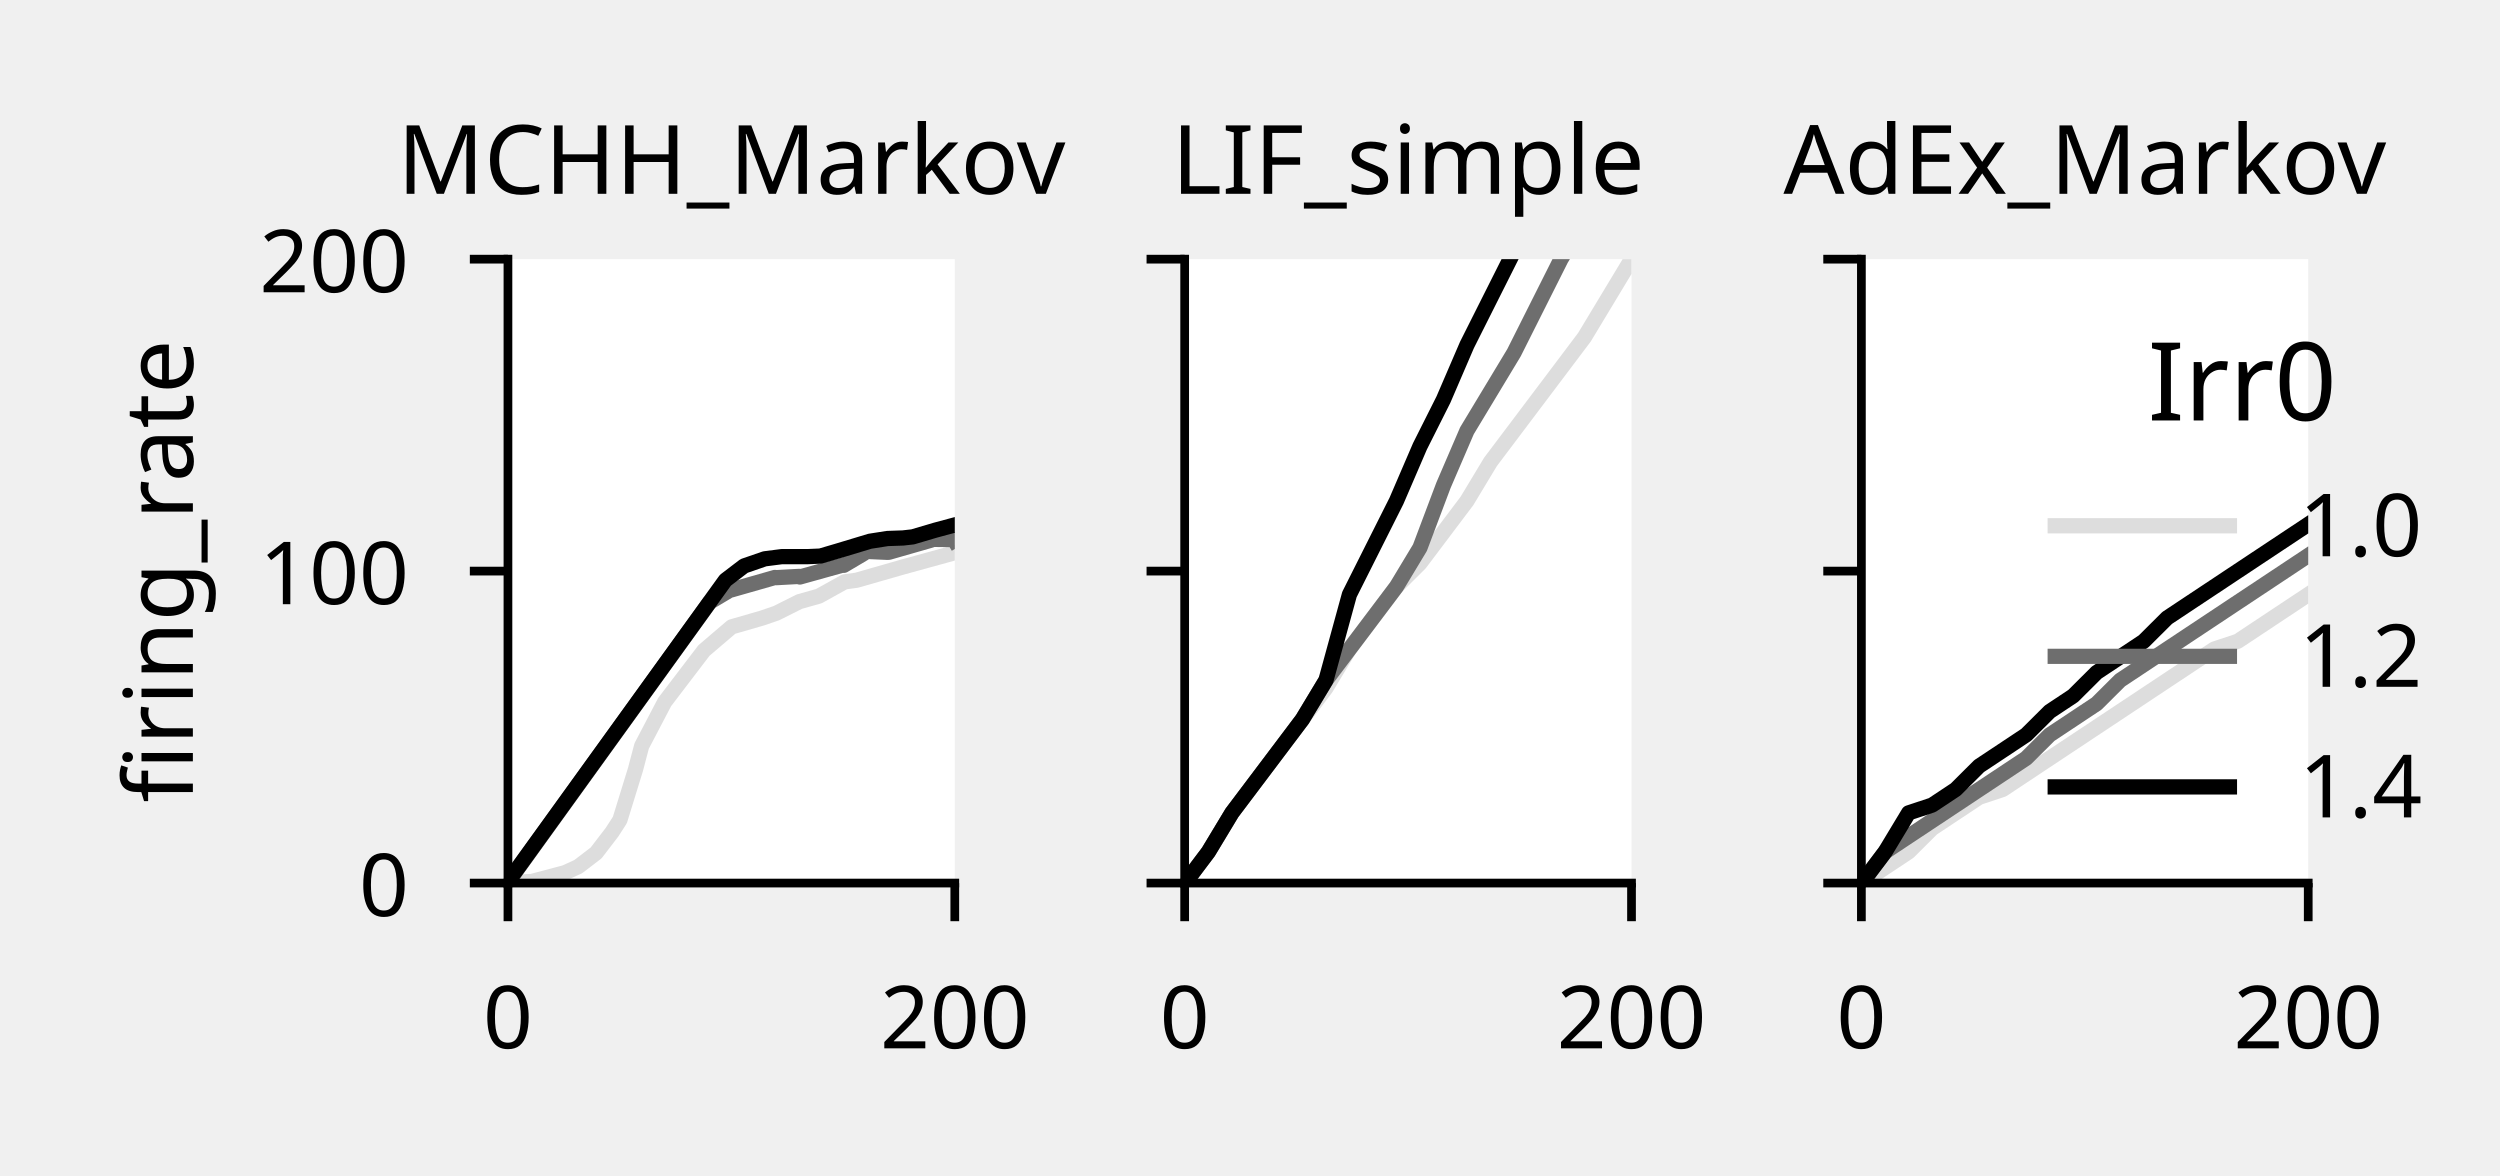
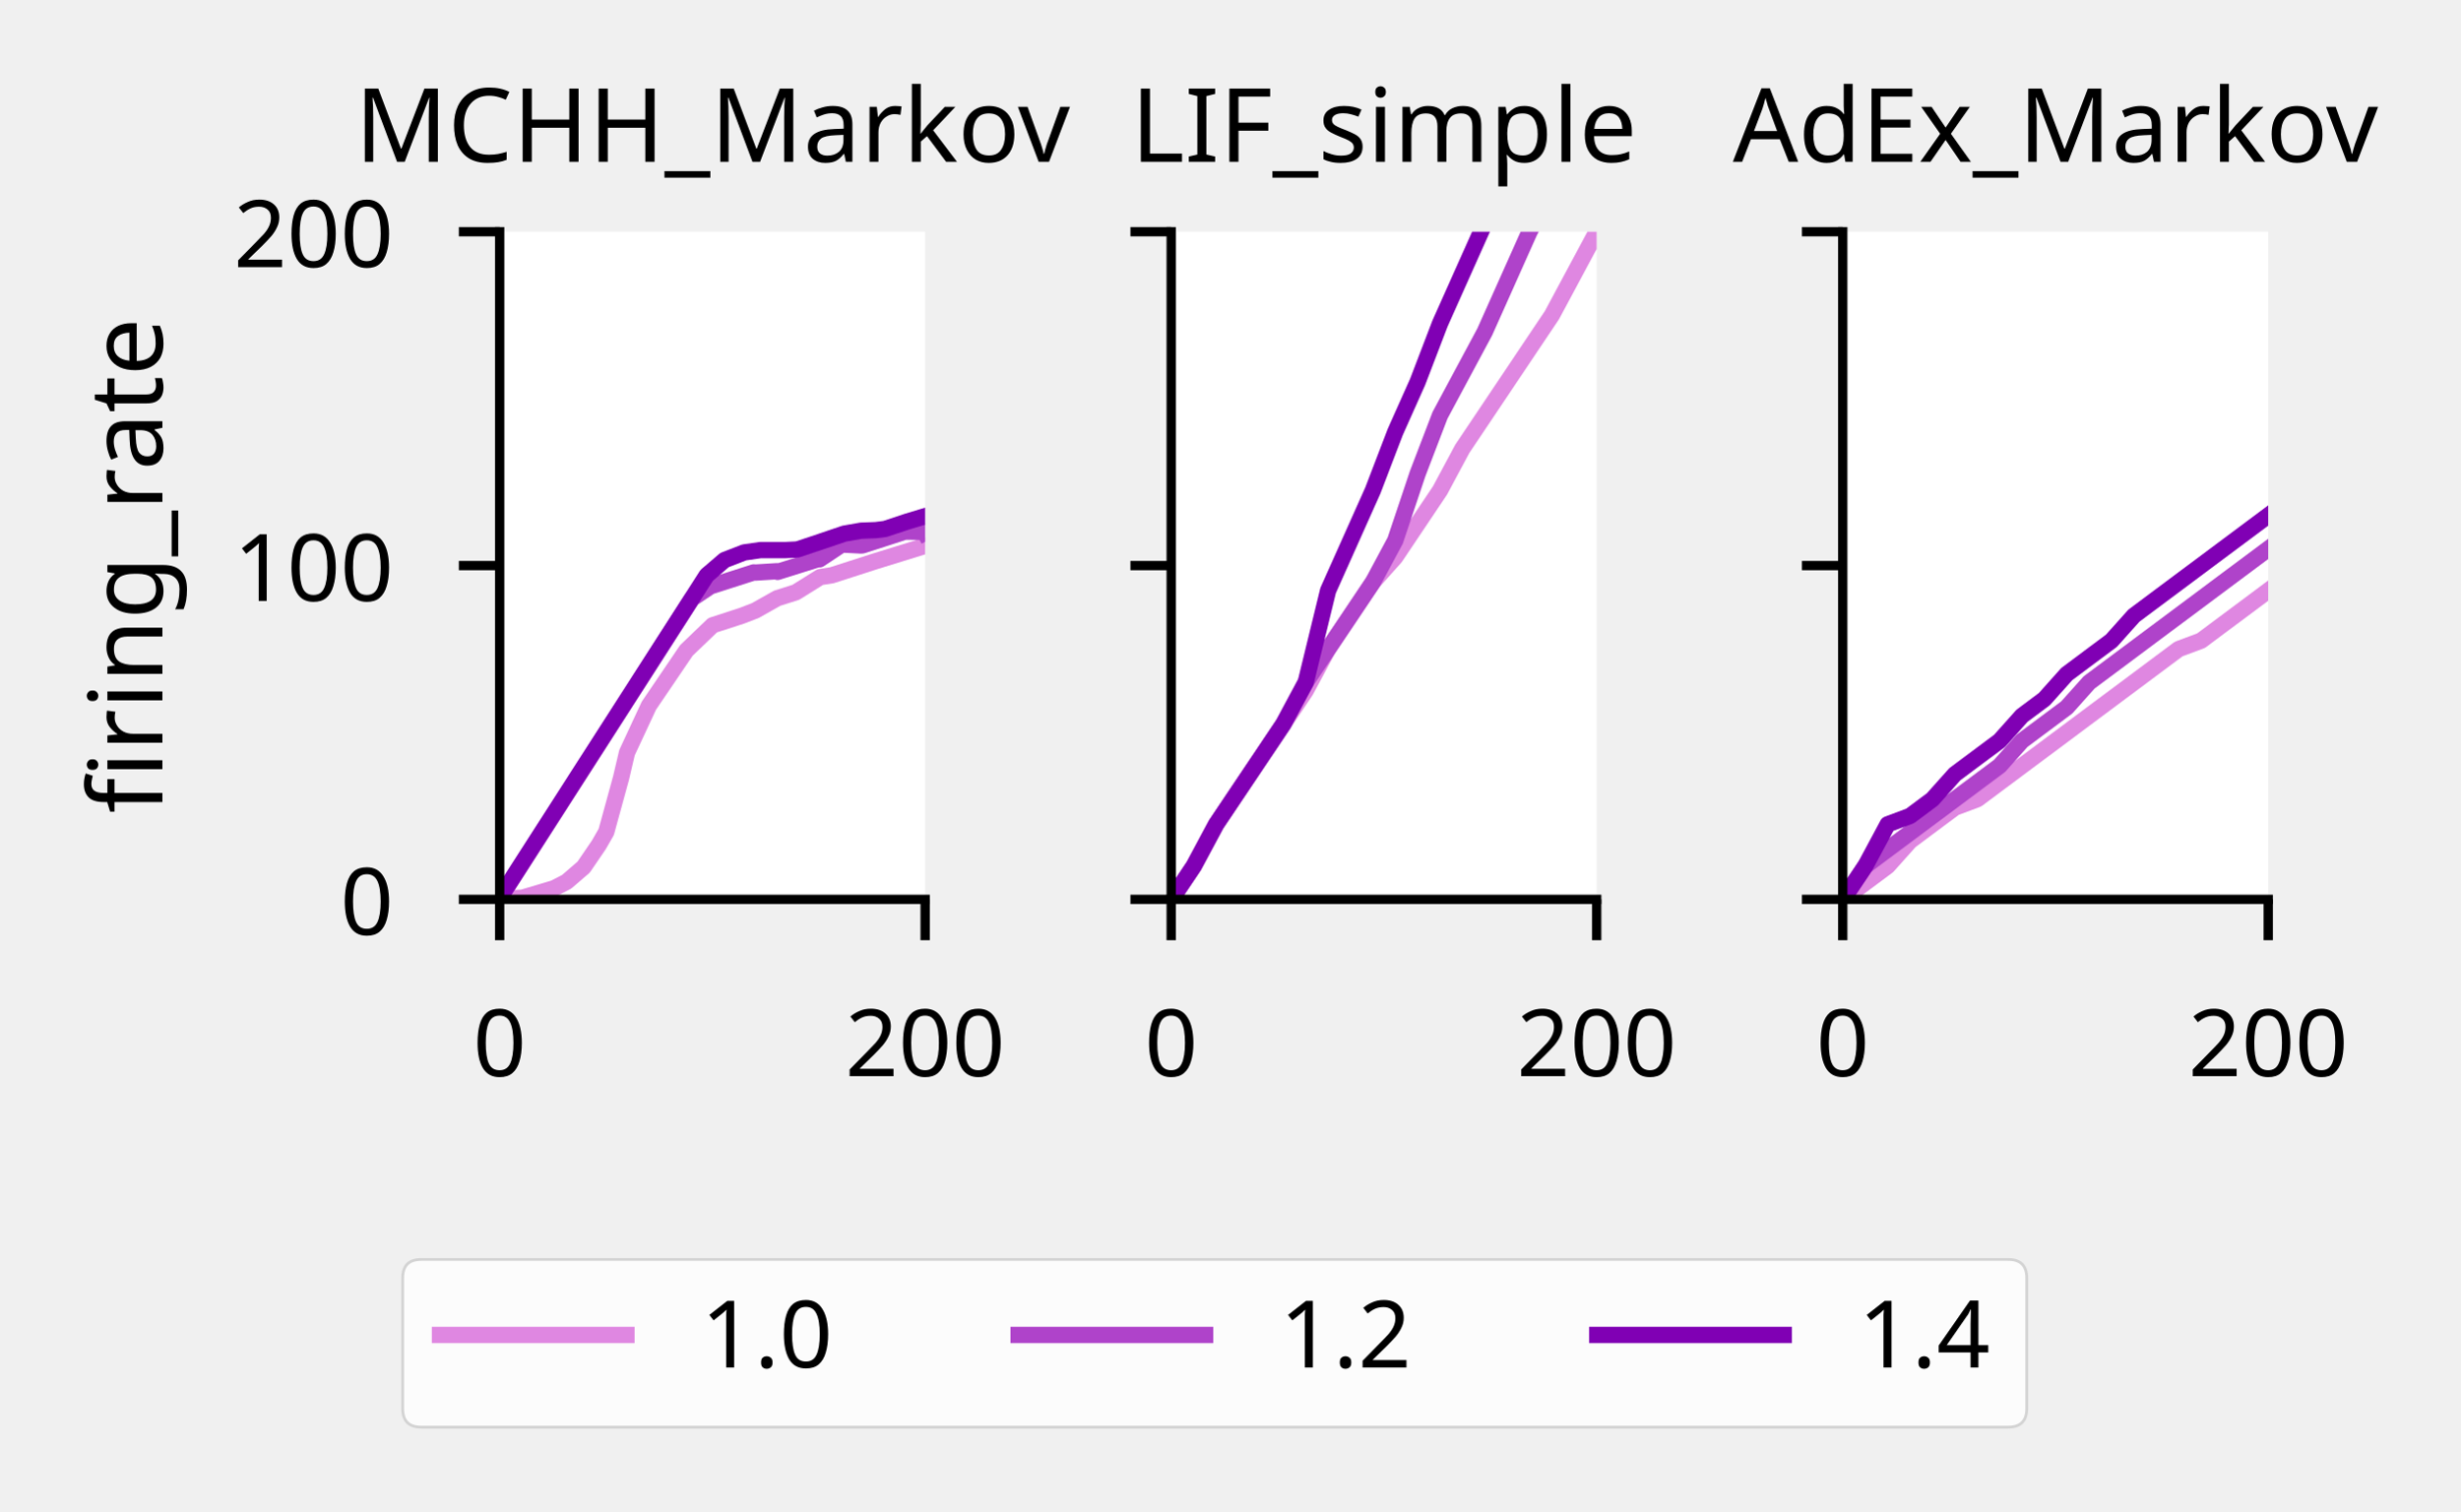
- <svg xmlns="http://www.w3.org/2000/svg" xmlns:xlink="http://www.w3.org/1999/xlink" width="229.6pt" height="108pt" viewBox="0 0 229.6 108" version="1.1">
+ <svg xmlns="http://www.w3.org/2000/svg" xmlns:xlink="http://www.w3.org/1999/xlink" width="211.062pt" height="129.679pt" viewBox="0 0 211.062 129.679" version="1.1">
  <defs>
    <style type="text/css">*{stroke-linejoin: round; stroke-linecap: butt}</style>
  </defs>
  <g id="figure_1">
    <g id="patch_1">
-       <path d="M 0 108  L 229.6 108  L 229.6 0  L 0 0  L 0 108  z " style="fill: none" />
+       <path d="M 0 129.679  L 211.062 129.679  L 211.062 0  L 0 0  L 0 129.679  z " style="fill: none" />
    </g>
    <g id="axes_1">
      <g id="patch_2">
-         <path d="M 46.65 81.1  L 87.688 81.1  L 87.688 23.8  L 46.65 23.8  z " style="fill: #ffffff" />
+         <path d="M 42.869 77.187  L 79.374 77.187  L 79.374 19.887  L 42.869 19.887  z " style="fill: #ffffff" />
      </g>
      <g id="matplotlib.axis_1">
        <g id="xtick_1">
          <g id="line2d_1">
            <defs>
-               <path id="mde0df9e8f2" d="M 0 0  L 0 3.5  " style="stroke: #000000; stroke-width: 0.8" />
+               <path id="m84b5ab654c" d="M 0 0  L 0 3.5  " style="stroke: #000000; stroke-width: 0.8" />
            </defs>
            <g>
-               <use xlink:href="#mde0df9e8f2" x="46.65" y="81.1" style="stroke: #000000; stroke-width: 0.8" />
+               <use xlink:href="#m84b5ab654c" x="42.869" y="77.187" style="stroke: #000000; stroke-width: 0.8" />
            </g>
          </g>
          <g id="text_1">
-             <text style="font: 8px 'sans-serif'; text-anchor: middle" x="46.65" y="96.279" transform="rotate(-0, 46.65, 96.27875)">0</text>
+             <text style="font: 8px 'sans-serif'; text-anchor: middle" x="42.869" y="92.365" transform="rotate(-0, 42.86937, 92.36538)">0</text>
          </g>
        </g>
        <g id="xtick_2">
          <g id="line2d_2">
            <g>
-               <use xlink:href="#mde0df9e8f2" x="87.688" y="81.1" style="stroke: #000000; stroke-width: 0.8" />
+               <use xlink:href="#m84b5ab654c" x="79.374" y="77.187" style="stroke: #000000; stroke-width: 0.8" />
            </g>
          </g>
          <g id="text_2">
-             <text style="font: 8px 'sans-serif'; text-anchor: middle" x="87.688" y="96.279" transform="rotate(-0, 87.6875, 96.27875)">200</text>
+             <text style="font: 8px 'sans-serif'; text-anchor: middle" x="79.374" y="92.365" transform="rotate(-0, 79.37354, 92.36538)">200</text>
          </g>
        </g>
      </g>
      <g id="matplotlib.axis_2">
        <g id="ytick_1">
          <g id="line2d_3">
            <defs>
-               <path id="m58250c855c" d="M 0 0  L -3.5 0  " style="stroke: #000000; stroke-width: 0.8" />
+               <path id="m653341ad4e" d="M 0 0  L -3.5 0  " style="stroke: #000000; stroke-width: 0.8" />
            </defs>
            <g>
-               <use xlink:href="#m58250c855c" x="46.65" y="81.1" style="stroke: #000000; stroke-width: 0.8" />
+               <use xlink:href="#m653341ad4e" x="42.869" y="77.187" style="stroke: #000000; stroke-width: 0.8" />
            </g>
          </g>
          <g id="text_3">
-             <text style="font: 8px 'sans-serif'; text-anchor: end" x="37.55" y="84.139" transform="rotate(-0, 37.55, 84.13938)">0</text>
+             <text style="font: 8px 'sans-serif'; text-anchor: end" x="33.769" y="80.226" transform="rotate(-0, 33.76937, 80.226)">0</text>
          </g>
        </g>
        <g id="ytick_2">
          <g id="line2d_4">
            <g>
-               <use xlink:href="#m58250c855c" x="46.65" y="52.45" style="stroke: #000000; stroke-width: 0.8" />
+               <use xlink:href="#m653341ad4e" x="42.869" y="48.537" style="stroke: #000000; stroke-width: 0.8" />
            </g>
          </g>
          <g id="text_4">
-             <text style="font: 8px 'sans-serif'; text-anchor: end" x="37.55" y="55.489" transform="rotate(-0, 37.55, 55.48938)">100</text>
+             <text style="font: 8px 'sans-serif'; text-anchor: end" x="33.769" y="51.576" transform="rotate(-0, 33.76937, 51.576)">100</text>
          </g>
        </g>
        <g id="ytick_3">
          <g id="line2d_5">
            <g>
-               <use xlink:href="#m58250c855c" x="46.65" y="23.8" style="stroke: #000000; stroke-width: 0.8" />
+               <use xlink:href="#m653341ad4e" x="42.869" y="19.887" style="stroke: #000000; stroke-width: 0.8" />
            </g>
          </g>
          <g id="text_5">
-             <text style="font: 8px 'sans-serif'; text-anchor: end" x="37.55" y="26.839" transform="rotate(-0, 37.55, 26.83938)">200</text>
+             <text style="font: 8px 'sans-serif'; text-anchor: end" x="33.769" y="22.926" transform="rotate(-0, 33.76937, 22.926)">200</text>
          </g>
        </g>
        <g id="text_6">
-           <text style="font: 8.8px 'sans-serif'; text-anchor: middle" x="17.714" y="52.45" transform="rotate(-90, 17.714, 52.45)">firing_rate</text>
+           <text style="font: 8.8px 'sans-serif'; text-anchor: middle" x="13.933" y="48.537" transform="rotate(-90, 13.93337, 48.53663)">firing_rate</text>
        </g>
      </g>
      <g id="line2d_6">
-         <path d="M 46.807 81.055  L 48.846 80.954  L 51.886 80.148  L 53.102 79.593  L 54.747 78.334  L 56.214 76.419  L 56.929 75.31  L 58.36 70.674  L 58.932 68.507  L 61.042 64.475  L 64.655 59.738  L 67.194 57.571  L 69.984 56.765  L 71.307 56.311  L 73.417 55.253  L 75.205 54.749  L 77.566 53.439  L 78.675 53.287  L 82.895 52.078  L 87.652 50.768  " clip-path="url(#p40140ba320)" style="fill: none; stroke: #dddddd; stroke-width: 1.4; stroke-linecap: square" />
+         <path d="M 43.009 77.142  L 44.823 77.041  L 47.527 76.234  L 48.609 75.68  L 50.072 74.42  L 51.377 72.505  L 52.013 71.397  L 53.286 66.76  L 53.795 64.593  L 55.672 60.562  L 58.885 55.825  L 61.144 53.658  L 63.625 52.851  L 64.803 52.398  L 66.68 51.339  L 68.27 50.836  L 70.37 49.525  L 71.356 49.374  L 75.111 48.165  L 79.342 46.854  " clip-path="url(#p041c6b10ec)" style="fill: none; stroke: #df87e1; stroke-width: 1.4; stroke-linecap: square" />
      </g>
      <g id="line2d_7">
-         <path d="M 46.666 81.083  L 46.772 80.853  L 65.175 55.318  L 65.263 55.253  L 67.122 54.144  L 67.14 54.185  L 71.164 53.035  L 71.302 53.052  L 73.417 52.935  L 73.457 52.992  L 77.459 51.876  L 77.493 51.919  L 79.354 50.818  L 79.521 50.637  L 81.507 50.726  L 81.643 50.717  L 85.506 49.609  L 85.564 49.533  L 87.616 49.558  L 87.655 49.623  " clip-path="url(#p40140ba320)" style="fill: none; stroke: #6e6e6e; stroke-width: 1.4; stroke-linecap: square" />
+         <path d="M 42.884 77.169  L 42.978 76.94  L 59.348 51.405  L 59.426 51.339  L 61.08 50.231  L 61.095 50.272  L 64.675 49.122  L 64.798 49.139  L 66.68 49.021  L 66.715 49.079  L 70.275 47.963  L 70.305 48.006  L 71.961 46.905  L 72.109 46.723  L 73.876 46.813  L 73.997 46.804  L 77.433 45.695  L 77.484 45.62  L 79.31 45.645  L 79.345 45.709  " clip-path="url(#p041c6b10ec)" style="fill: none; stroke: #af43ca; stroke-width: 1.4; stroke-linecap: square" />
      </g>
      <g id="line2d_8">
-         <path d="M 46.7 80.904  L 66.622 53.287  L 68.338 51.977  L 70.234 51.322  L 71.808 51.12  L 74.204 51.12  L 75.349 51.07  L 76.886 50.617  L 79.891 49.709  L 81.5 49.457  L 82.931 49.407  L 83.825 49.306  L 85.864 48.702  L 87.545 48.248  " clip-path="url(#p40140ba320)" style="fill: none; stroke: #000000; stroke-width: 1.4; stroke-linecap: square" />
+         <path d="M 42.914 76.99  L 60.635 49.374  L 62.162 48.064  L 63.848 47.409  L 65.248 47.207  L 67.38 47.207  L 68.398 47.157  L 69.766 46.703  L 72.438 45.796  L 73.87 45.544  L 75.142 45.494  L 75.938 45.393  L 77.751 44.788  L 79.247 44.335  " clip-path="url(#p041c6b10ec)" style="fill: none; stroke: #8000b4; stroke-width: 1.4; stroke-linecap: square" />
      </g>
      <g id="line2d_9" />
      <g id="line2d_10" />
      <g id="line2d_11" />
      <g id="patch_3">
-         <path d="M 46.65 81.1  L 46.65 23.8  " style="fill: none; stroke: #000000; stroke-width: 0.8; stroke-linejoin: miter; stroke-linecap: square" />
+         <path d="M 42.869 77.187  L 42.869 19.887  " style="fill: none; stroke: #000000; stroke-width: 0.8; stroke-linejoin: miter; stroke-linecap: square" />
      </g>
      <g id="patch_4">
-         <path d="M 46.65 81.1  L 87.688 81.1  " style="fill: none; stroke: #000000; stroke-width: 0.8; stroke-linejoin: miter; stroke-linecap: square" />
+         <path d="M 42.869 77.187  L 79.374 77.187  " style="fill: none; stroke: #000000; stroke-width: 0.8; stroke-linejoin: miter; stroke-linecap: square" />
      </g>
      <g id="text_7">
-         <text style="font: 8.8px 'sans-serif'; text-anchor: middle" x="67.169" y="17.8" transform="rotate(-0, 67.16875, 17.8)">MCHH_Markov</text>
+         <text style="font: 8.8px 'sans-serif'; text-anchor: middle" x="61.121" y="13.887" transform="rotate(-0, 61.12146, 13.88663)">MCHH_Markov</text>
      </g>
    </g>
    <g id="axes_2">
      <g id="patch_5">
-         <path d="M 108.8 81.1  L 149.838 81.1  L 149.838 23.8  L 108.8 23.8  z " style="fill: #ffffff" />
+         <path d="M 100.486 77.187  L 136.99 77.187  L 136.99 19.887  L 100.486 19.887  z " style="fill: #ffffff" />
      </g>
      <g id="matplotlib.axis_3">
        <g id="xtick_3">
          <g id="line2d_12">
            <g>
-               <use xlink:href="#mde0df9e8f2" x="108.8" y="81.1" style="stroke: #000000; stroke-width: 0.8" />
+               <use xlink:href="#m84b5ab654c" x="100.486" y="77.187" style="stroke: #000000; stroke-width: 0.8" />
            </g>
          </g>
          <g id="text_8">
-             <text style="font: 8px 'sans-serif'; text-anchor: middle" x="108.8" y="96.279" transform="rotate(-0, 108.8, 96.27875)">0</text>
+             <text style="font: 8px 'sans-serif'; text-anchor: middle" x="100.486" y="92.365" transform="rotate(-0, 100.486, 92.36538)">0</text>
          </g>
        </g>
        <g id="xtick_4">
          <g id="line2d_13">
            <g>
-               <use xlink:href="#mde0df9e8f2" x="149.838" y="81.1" style="stroke: #000000; stroke-width: 0.8" />
+               <use xlink:href="#m84b5ab654c" x="136.99" y="77.187" style="stroke: #000000; stroke-width: 0.8" />
            </g>
          </g>
          <g id="text_9">
-             <text style="font: 8px 'sans-serif'; text-anchor: middle" x="149.838" y="96.279" transform="rotate(-0, 149.8375, 96.27875)">200</text>
+             <text style="font: 8px 'sans-serif'; text-anchor: middle" x="136.99" y="92.365" transform="rotate(-0, 136.9902, 92.36538)">200</text>
          </g>
        </g>
      </g>
      <g id="matplotlib.axis_4">
        <g id="ytick_4">
          <g id="line2d_14">
            <g>
-               <use xlink:href="#m58250c855c" x="108.8" y="81.1" style="stroke: #000000; stroke-width: 0.8" />
+               <use xlink:href="#m653341ad4e" x="100.486" y="77.187" style="stroke: #000000; stroke-width: 0.8" />
            </g>
          </g>
        </g>
        <g id="ytick_5">
          <g id="line2d_15">
            <g>
-               <use xlink:href="#m58250c855c" x="108.8" y="52.45" style="stroke: #000000; stroke-width: 0.8" />
+               <use xlink:href="#m653341ad4e" x="100.486" y="48.537" style="stroke: #000000; stroke-width: 0.8" />
            </g>
          </g>
        </g>
        <g id="ytick_6">
          <g id="line2d_16">
            <g>
-               <use xlink:href="#m58250c855c" x="108.8" y="23.8" style="stroke: #000000; stroke-width: 0.8" />
+               <use xlink:href="#m653341ad4e" x="100.486" y="19.887" style="stroke: #000000; stroke-width: 0.8" />
            </g>
          </g>
        </g>
      </g>
      <g id="line2d_17">
-         <path d="M 108.821 81.1  L 110.979 78.235  L 113.138 74.654  L 115.297 71.789  L 117.456 68.924  L 119.614 66.059  L 121.773 63.194  L 123.932 59.612  L 126.091 56.748  L 128.25 53.883  L 130.408 51.734  L 132.567 48.869  L 134.726 46.004  L 136.885 42.422  L 139.044 39.557  L 141.202 36.693  L 143.361 33.828  L 145.52 30.962  L 147.679 27.381  L 149.838 23.8  " clip-path="url(#p751179bfac)" style="fill: none; stroke: #dddddd; stroke-width: 1.4; stroke-linecap: square" />
+         <path d="M 100.504 77.187  L 102.425 74.322  L 104.345 70.74  L 106.265 67.875  L 108.186 65.01  L 110.106 62.145  L 112.026 59.28  L 113.946 55.699  L 115.867 52.834  L 117.787 49.969  L 119.707 47.82  L 121.628 44.955  L 123.548 42.09  L 125.468 38.509  L 127.389 35.644  L 129.309 32.779  L 131.229 29.914  L 133.15 27.049  L 135.07 23.468  L 136.99 19.887  " clip-path="url(#p9bd924ec7f)" style="fill: none; stroke: #df87e1; stroke-width: 1.4; stroke-linecap: square" />
      </g>
      <g id="line2d_18">
-         <path d="M 108.821 81.1  L 110.979 78.235  L 113.138 74.654  L 115.297 71.789  L 117.456 68.924  L 119.614 66.059  L 121.773 62.477  L 123.932 59.612  L 126.091 56.748  L 128.25 53.883  L 130.408 50.301  L 132.567 44.571  L 134.726 39.557  L 136.885 35.976  L 139.044 32.395  L 141.202 28.098  L 143.361 23.8  L 145.52 20.219  L 147.679 15.921  L 149.838 11.624  " clip-path="url(#p751179bfac)" style="fill: none; stroke: #6e6e6e; stroke-width: 1.4; stroke-linecap: square" />
+         <path d="M 100.504 77.187  L 102.425 74.322  L 104.345 70.74  L 106.265 67.875  L 108.186 65.01  L 110.106 62.145  L 112.026 58.564  L 113.946 55.699  L 115.867 52.834  L 117.787 49.969  L 119.707 46.388  L 121.628 40.658  L 123.548 35.644  L 125.468 32.063  L 127.389 28.482  L 129.309 24.184  L 131.229 19.887  L 133.15 16.305  L 135.07 12.008  L 136.99 7.71  " clip-path="url(#p9bd924ec7f)" style="fill: none; stroke: #af43ca; stroke-width: 1.4; stroke-linecap: square" />
      </g>
      <g id="line2d_19">
-         <path d="M 108.821 81.1  L 110.979 78.235  L 113.138 74.654  L 115.297 71.789  L 117.456 68.924  L 119.614 66.059  L 121.773 62.477  L 123.932 54.599  L 126.091 50.301  L 128.25 46.004  L 130.408 40.99  L 132.567 36.693  L 134.726 31.679  L 136.885 27.381  L 139.044 23.084  L 141.202 18.07  L 143.361 13.056  L 145.52 8.759  L 147.679 3.745  L 149.838 -0.552  " clip-path="url(#p751179bfac)" style="fill: none; stroke: #000000; stroke-width: 1.4; stroke-linecap: square" />
+         <path d="M 100.504 77.187  L 102.425 74.322  L 104.345 70.74  L 106.265 67.875  L 108.186 65.01  L 110.106 62.145  L 112.026 58.564  L 113.946 50.685  L 115.867 46.388  L 117.787 42.09  L 119.707 37.077  L 121.628 32.779  L 123.548 27.765  L 125.468 23.468  L 127.389 19.17  L 129.309 14.157  L 131.229 9.143  L 133.15 4.845  L 135.07 -0.168  L 135.442 -1  " clip-path="url(#p9bd924ec7f)" style="fill: none; stroke: #8000b4; stroke-width: 1.4; stroke-linecap: square" />
      </g>
      <g id="patch_6">
-         <path d="M 108.8 81.1  L 108.8 23.8  " style="fill: none; stroke: #000000; stroke-width: 0.8; stroke-linejoin: miter; stroke-linecap: square" />
+         <path d="M 100.486 77.187  L 100.486 19.887  " style="fill: none; stroke: #000000; stroke-width: 0.8; stroke-linejoin: miter; stroke-linecap: square" />
      </g>
      <g id="patch_7">
-         <path d="M 108.8 81.1  L 149.838 81.1  " style="fill: none; stroke: #000000; stroke-width: 0.8; stroke-linejoin: miter; stroke-linecap: square" />
+         <path d="M 100.486 77.187  L 136.99 77.187  " style="fill: none; stroke: #000000; stroke-width: 0.8; stroke-linejoin: miter; stroke-linecap: square" />
      </g>
      <g id="text_10">
-         <text style="font: 8.8px 'sans-serif'; text-anchor: middle" x="129.319" y="17.8" transform="rotate(-0, 129.3187, 17.8)">LIF_simple</text>
+         <text style="font: 8.8px 'sans-serif'; text-anchor: middle" x="118.738" y="13.887" transform="rotate(-0, 118.7381, 13.88663)">LIF_simple</text>
      </g>
    </g>
    <g id="axes_3">
      <g id="patch_8">
-         <path d="M 170.95 81.1  L 211.988 81.1  L 211.988 23.8  L 170.95 23.8  z " style="fill: #ffffff" />
+         <path d="M 158.103 77.187  L 194.607 77.187  L 194.607 19.887  L 158.103 19.887  z " style="fill: #ffffff" />
      </g>
      <g id="matplotlib.axis_5">
        <g id="xtick_5">
          <g id="line2d_20">
            <g>
-               <use xlink:href="#mde0df9e8f2" x="170.95" y="81.1" style="stroke: #000000; stroke-width: 0.8" />
+               <use xlink:href="#m84b5ab654c" x="158.103" y="77.187" style="stroke: #000000; stroke-width: 0.8" />
            </g>
          </g>
          <g id="text_11">
-             <text style="font: 8px 'sans-serif'; text-anchor: middle" x="170.95" y="96.279" transform="rotate(-0, 170.95, 96.27875)">0</text>
+             <text style="font: 8px 'sans-serif'; text-anchor: middle" x="158.103" y="92.365" transform="rotate(-0, 158.1027, 92.36538)">0</text>
          </g>
        </g>
        <g id="xtick_6">
          <g id="line2d_21">
            <g>
-               <use xlink:href="#mde0df9e8f2" x="211.988" y="81.1" style="stroke: #000000; stroke-width: 0.8" />
+               <use xlink:href="#m84b5ab654c" x="194.607" y="77.187" style="stroke: #000000; stroke-width: 0.8" />
            </g>
          </g>
          <g id="text_12">
-             <text style="font: 8px 'sans-serif'; text-anchor: middle" x="211.988" y="96.279" transform="rotate(-0, 211.9875, 96.27875)">200</text>
+             <text style="font: 8px 'sans-serif'; text-anchor: middle" x="194.607" y="92.365" transform="rotate(-0, 194.6069, 92.36538)">200</text>
          </g>
        </g>
      </g>
      <g id="matplotlib.axis_6">
        <g id="ytick_7">
          <g id="line2d_22">
            <g>
-               <use xlink:href="#m58250c855c" x="170.95" y="81.1" style="stroke: #000000; stroke-width: 0.8" />
+               <use xlink:href="#m653341ad4e" x="158.103" y="77.187" style="stroke: #000000; stroke-width: 0.8" />
            </g>
          </g>
        </g>
        <g id="ytick_8">
          <g id="line2d_23">
            <g>
-               <use xlink:href="#m58250c855c" x="170.95" y="52.45" style="stroke: #000000; stroke-width: 0.8" />
+               <use xlink:href="#m653341ad4e" x="158.103" y="48.537" style="stroke: #000000; stroke-width: 0.8" />
            </g>
          </g>
        </g>
        <g id="ytick_9">
          <g id="line2d_24">
            <g>
-               <use xlink:href="#m58250c855c" x="170.95" y="23.8" style="stroke: #000000; stroke-width: 0.8" />
+               <use xlink:href="#m653341ad4e" x="158.103" y="19.887" style="stroke: #000000; stroke-width: 0.8" />
            </g>
          </g>
        </g>
      </g>
      <g id="line2d_25">
-         <path d="M 170.971 81.1  L 173.129 79.668  L 175.288 78.235  L 177.447 76.086  L 179.606 74.654  L 181.764 73.221  L 183.923 72.505  L 186.082 71.073  L 188.241 69.64  L 190.4 68.207  L 192.558 66.775  L 194.717 65.343  L 196.876 63.91  L 199.035 62.477  L 201.194 61.045  L 203.352 59.612  L 205.511 58.896  L 207.67 57.464  L 209.829 56.031  L 211.988 54.599  " clip-path="url(#p8387b98b04)" style="fill: none; stroke: #dddddd; stroke-width: 1.4; stroke-linecap: square" />
+         <path d="M 158.121 77.187  L 160.041 75.754  L 161.962 74.322  L 163.882 72.173  L 165.802 70.74  L 167.723 69.308  L 169.643 68.592  L 171.563 67.159  L 173.483 65.727  L 175.404 64.294  L 177.324 62.862  L 179.244 61.429  L 181.165 59.997  L 183.085 58.564  L 185.005 57.132  L 186.926 55.699  L 188.846 54.983  L 190.766 53.55  L 192.687 52.118  L 194.607 50.685  " clip-path="url(#p0708fde8c2)" style="fill: none; stroke: #df87e1; stroke-width: 1.4; stroke-linecap: square" />
      </g>
      <g id="line2d_26">
-         <path d="M 170.971 81.1  L 173.129 78.235  L 175.288 76.802  L 177.447 75.37  L 179.606 73.938  L 181.764 72.505  L 183.923 71.073  L 186.082 69.64  L 188.241 67.491  L 190.4 66.059  L 192.558 64.626  L 194.717 62.477  L 196.876 61.045  L 199.035 59.612  L 201.194 58.18  L 203.352 56.748  L 205.511 55.315  L 207.67 53.883  L 209.829 52.45  L 211.988 51.017  " clip-path="url(#p8387b98b04)" style="fill: none; stroke: #6e6e6e; stroke-width: 1.4; stroke-linecap: square" />
+         <path d="M 158.121 77.187  L 160.041 74.322  L 161.962 72.889  L 163.882 71.457  L 165.802 70.024  L 167.723 68.592  L 169.643 67.159  L 171.563 65.727  L 173.483 63.578  L 175.404 62.145  L 177.324 60.713  L 179.244 58.564  L 181.165 57.132  L 183.085 55.699  L 185.005 54.267  L 186.926 52.834  L 188.846 51.402  L 190.766 49.969  L 192.687 48.537  L 194.607 47.104  " clip-path="url(#p0708fde8c2)" style="fill: none; stroke: #af43ca; stroke-width: 1.4; stroke-linecap: square" />
      </g>
      <g id="line2d_27">
-         <path d="M 170.971 81.1  L 173.129 78.235  L 175.288 74.654  L 177.447 73.938  L 179.606 72.505  L 181.764 70.356  L 183.923 68.924  L 186.082 67.491  L 188.241 65.343  L 190.4 63.91  L 192.558 61.761  L 194.717 60.329  L 196.876 58.896  L 199.035 56.748  L 201.194 55.315  L 203.352 53.883  L 205.511 52.45  L 207.67 51.017  L 209.829 49.585  L 211.988 48.153  " clip-path="url(#p8387b98b04)" style="fill: none; stroke: #000000; stroke-width: 1.4; stroke-linecap: square" />
+         <path d="M 158.121 77.187  L 160.041 74.322  L 161.962 70.74  L 163.882 70.024  L 165.802 68.592  L 167.723 66.443  L 169.643 65.01  L 171.563 63.578  L 173.483 61.429  L 175.404 59.997  L 177.324 57.848  L 179.244 56.415  L 181.165 54.983  L 183.085 52.834  L 185.005 51.402  L 186.926 49.969  L 188.846 48.537  L 190.766 47.104  L 192.687 45.672  L 194.607 44.239  " clip-path="url(#p0708fde8c2)" style="fill: none; stroke: #8000b4; stroke-width: 1.4; stroke-linecap: square" />
      </g>
      <g id="patch_9">
-         <path d="M 170.95 81.1  L 170.95 23.8  " style="fill: none; stroke: #000000; stroke-width: 0.8; stroke-linejoin: miter; stroke-linecap: square" />
+         <path d="M 158.103 77.187  L 158.103 19.887  " style="fill: none; stroke: #000000; stroke-width: 0.8; stroke-linejoin: miter; stroke-linecap: square" />
      </g>
      <g id="patch_10">
-         <path d="M 170.95 81.1  L 211.988 81.1  " style="fill: none; stroke: #000000; stroke-width: 0.8; stroke-linejoin: miter; stroke-linecap: square" />
+         <path d="M 158.103 77.187  L 194.607 77.187  " style="fill: none; stroke: #000000; stroke-width: 0.8; stroke-linejoin: miter; stroke-linecap: square" />
      </g>
      <g id="text_13">
-         <text style="font: 8.8px 'sans-serif'; text-anchor: middle" x="191.469" y="17.8" transform="rotate(-0, 191.4688, 17.8)">AdEx_Markov</text>
+         <text style="font: 8.8px 'sans-serif'; text-anchor: middle" x="176.355" y="13.887" transform="rotate(-0, 176.3548, 13.88663)">AdEx_Markov</text>
      </g>
    </g>
    <g id="legend_1">
+       <g id="patch_11">
+         <path d="M 36.146 122.479  L 172.292 122.479  Q 173.893 122.479 173.893 120.879  L 173.893 109.687  Q 173.893 108.087 172.292 108.087  L 36.146 108.087  Q 34.546 108.087 34.546 109.687  L 34.546 120.879  Q 34.546 122.479 36.146 122.479  z " style="fill: #ffffff; opacity: 0.8; stroke: #cccccc; stroke-width: 0.24; stroke-linejoin: miter" />
+       </g>
+       <g id="line2d_28">
+         <path d="M 37.746 114.565  L 45.746 114.565  L 53.746 114.565  " style="fill: none; stroke: #df87e1; stroke-width: 1.4; stroke-linecap: square" />
+       </g>
      <g id="text_14">
-         <text style="font: 10px 'sans-serif'; text-anchor: start" x="197.233" y="38.614" transform="rotate(-0, 197.2327, 38.61438)">Irr0</text>
-       </g>
-       <g id="line2d_28">
-         <path d="M 188.751 48.285  L 196.751 48.285  L 204.751 48.285  " style="fill: none; stroke: #dddddd; stroke-width: 1.4; stroke-linecap: square" />
+         <text style="font: 8px 'sans-serif'; text-anchor: start" x="60.146" y="117.365" transform="rotate(-0, 60.14625, 117.3654)">1.0</text>
+       </g>
+       <g id="line2d_29">
+         <path d="M 87.395 114.565  L 95.395 114.565  L 103.395 114.565  " style="fill: none; stroke: #af43ca; stroke-width: 1.4; stroke-linecap: square" />
      </g>
      <g id="text_15">
-         <text style="font: 8px 'sans-serif'; text-anchor: start" x="211.151" y="51.085" transform="rotate(-0, 211.1513, 51.08531)">1.0</text>
-       </g>
-       <g id="line2d_29">
-         <path d="M 188.751 60.278  L 196.751 60.278  L 204.751 60.278  " style="fill: none; stroke: #6e6e6e; stroke-width: 1.4; stroke-linecap: square" />
+         <text style="font: 8px 'sans-serif'; text-anchor: start" x="109.795" y="117.365" transform="rotate(-0, 109.795, 117.3654)">1.2</text>
+       </g>
+       <g id="line2d_30">
+         <path d="M 137.044 114.565  L 145.044 114.565  L 153.044 114.565  " style="fill: none; stroke: #8000b4; stroke-width: 1.4; stroke-linecap: square" />
      </g>
      <g id="text_16">
-         <text style="font: 8px 'sans-serif'; text-anchor: start" x="211.151" y="63.078" transform="rotate(-0, 211.1513, 63.07781)">1.2</text>
-       </g>
-       <g id="line2d_30">
-         <path d="M 188.751 72.27  L 196.751 72.27  L 204.751 72.27  " style="fill: none; stroke: #000000; stroke-width: 1.4; stroke-linecap: square" />
-       </g>
-       <g id="text_17">
-         <text style="font: 8px 'sans-serif'; text-anchor: start" x="211.151" y="75.07" transform="rotate(-0, 211.1513, 75.07031)">1.4</text>
-       </g>
-     </g>
-     <g id="legend_2" />
+         <text style="font: 8px 'sans-serif'; text-anchor: start" x="159.444" y="117.365" transform="rotate(-0, 159.4437, 117.3654)">1.4</text>
+       </g>
+     </g>
  </g>
  <defs>
-     <clipPath id="p40140ba320">
-       <rect x="46.65" y="23.8" width="41.038" height="57.3" />
+     <clipPath id="p041c6b10ec">
+       <rect x="42.869" y="19.887" width="36.504" height="57.3" />
    </clipPath>
-     <clipPath id="p751179bfac">
-       <rect x="108.8" y="23.8" width="41.038" height="57.3" />
+     <clipPath id="p9bd924ec7f">
+       <rect x="100.486" y="19.887" width="36.504" height="57.3" />
    </clipPath>
-     <clipPath id="p8387b98b04">
-       <rect x="170.95" y="23.8" width="41.038" height="57.3" />
+     <clipPath id="p0708fde8c2">
+       <rect x="158.103" y="19.887" width="36.504" height="57.3" />
    </clipPath>
  </defs>
</svg>
